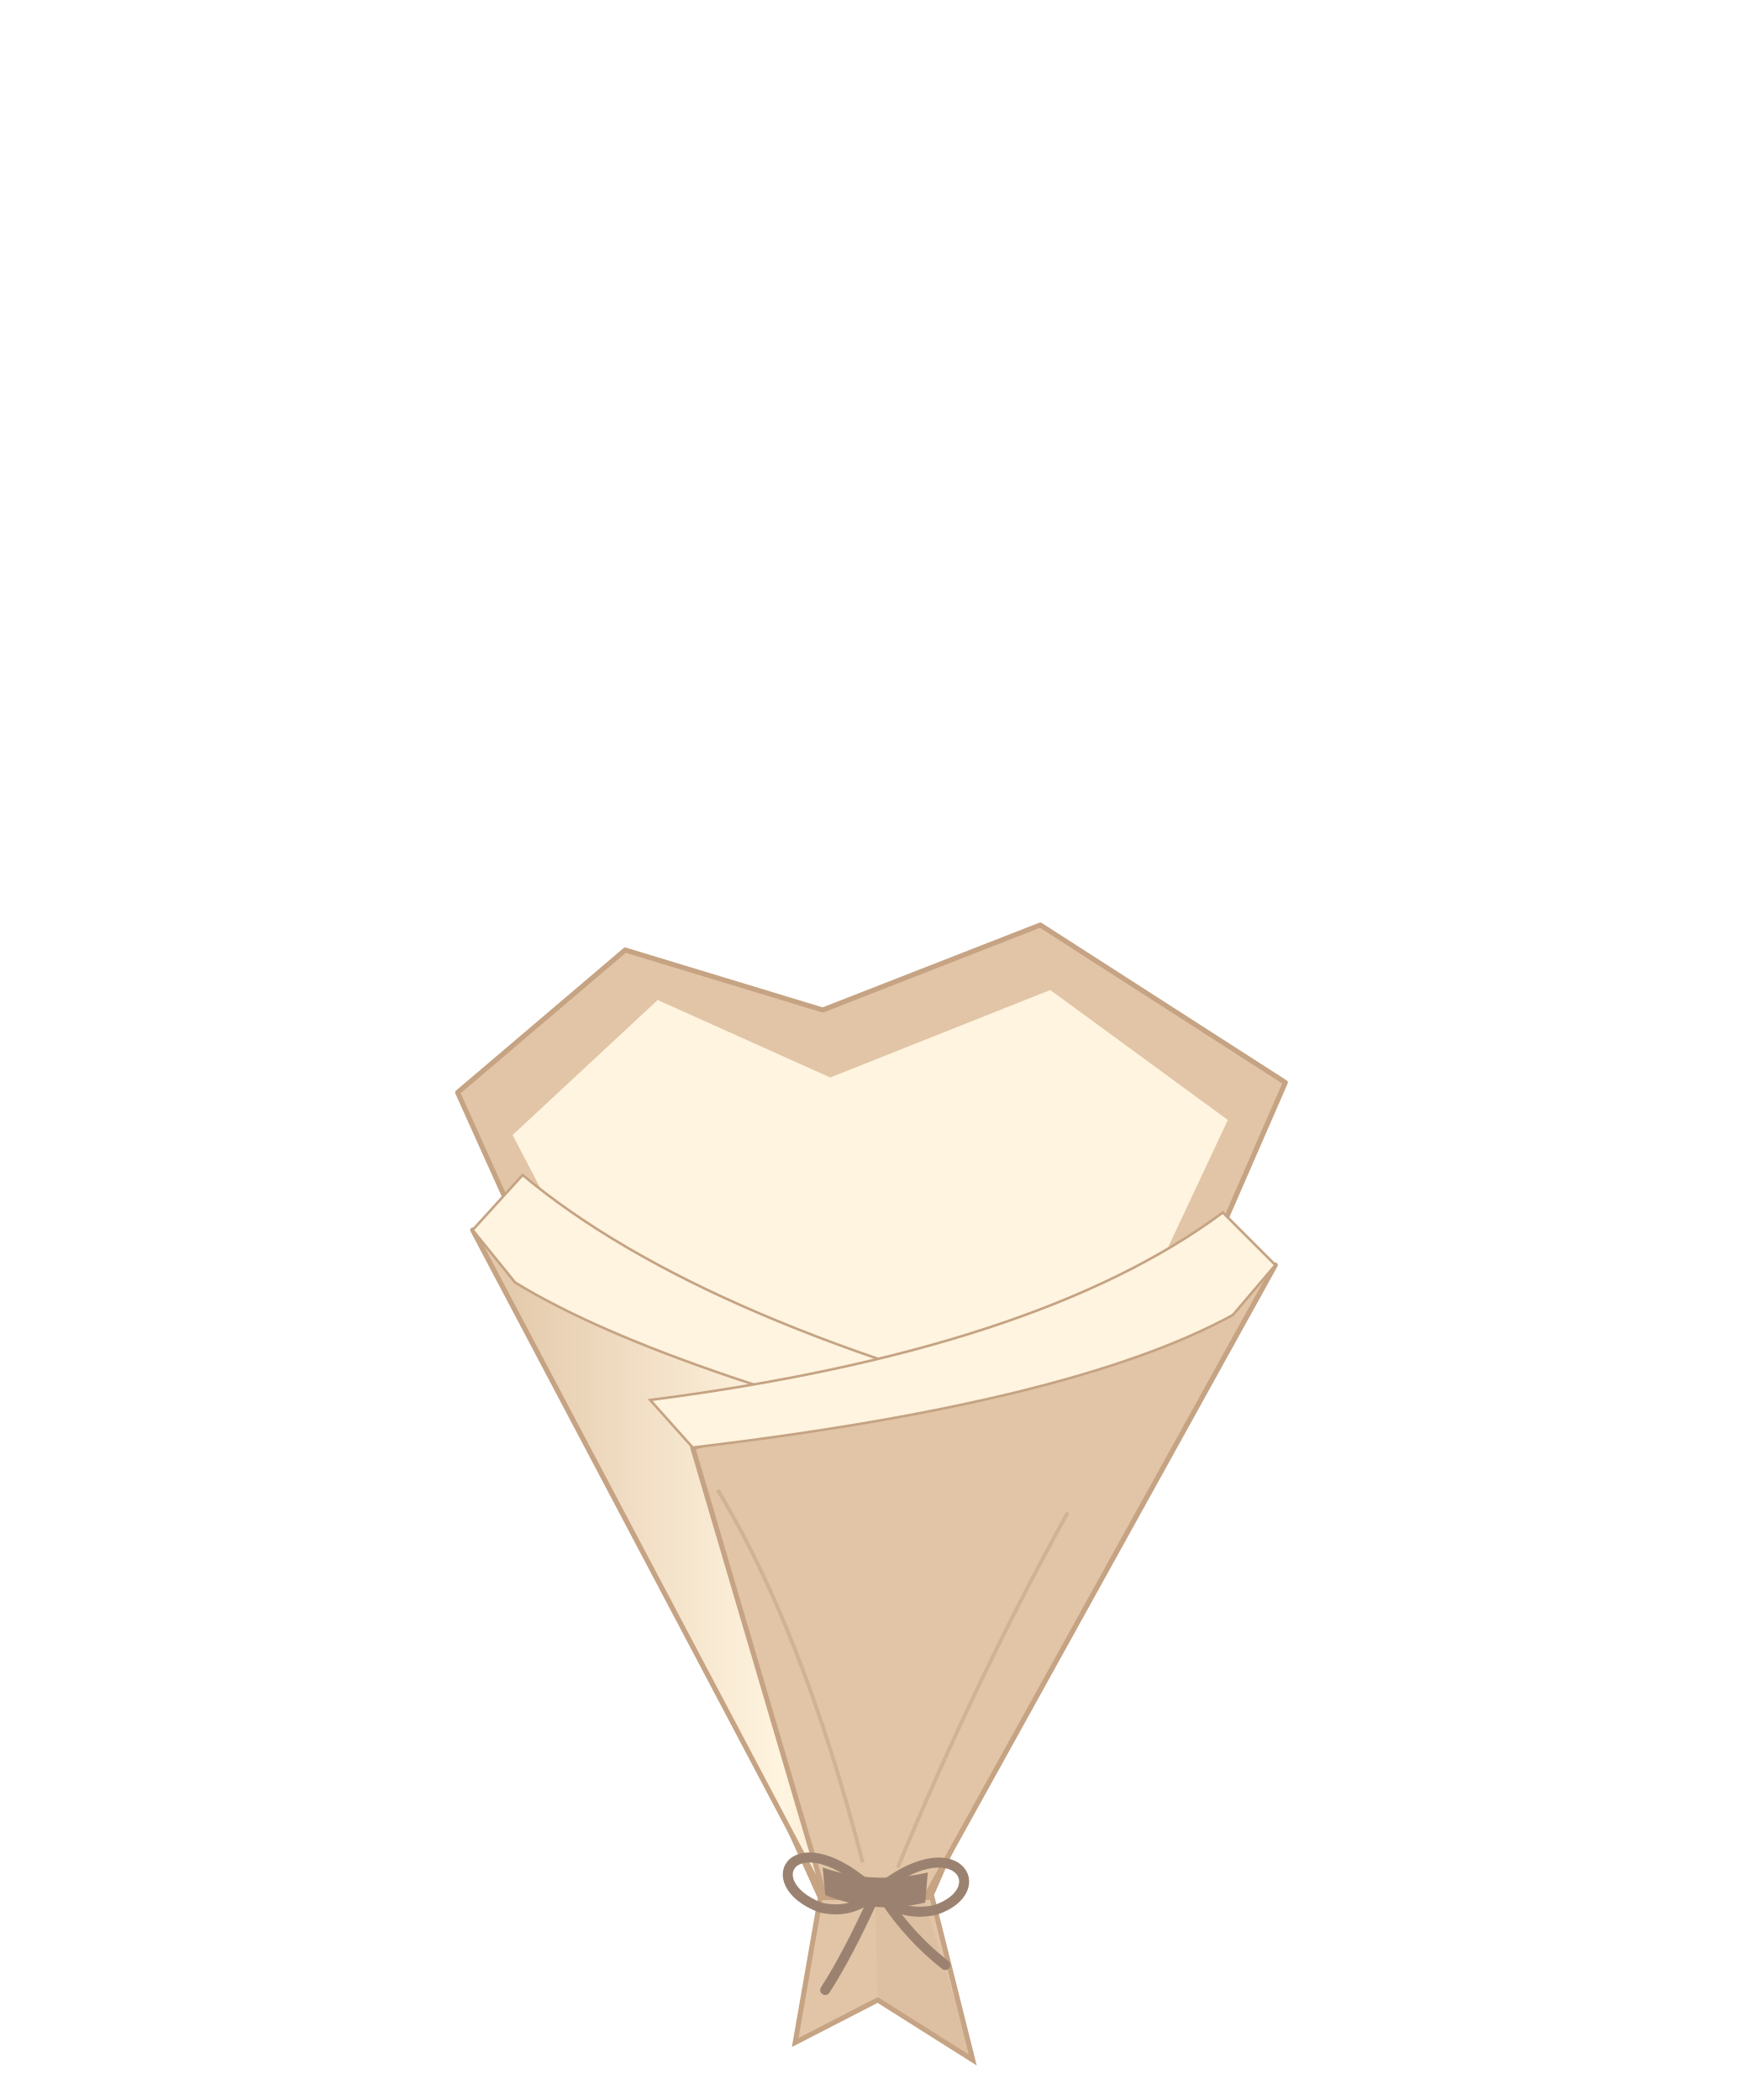
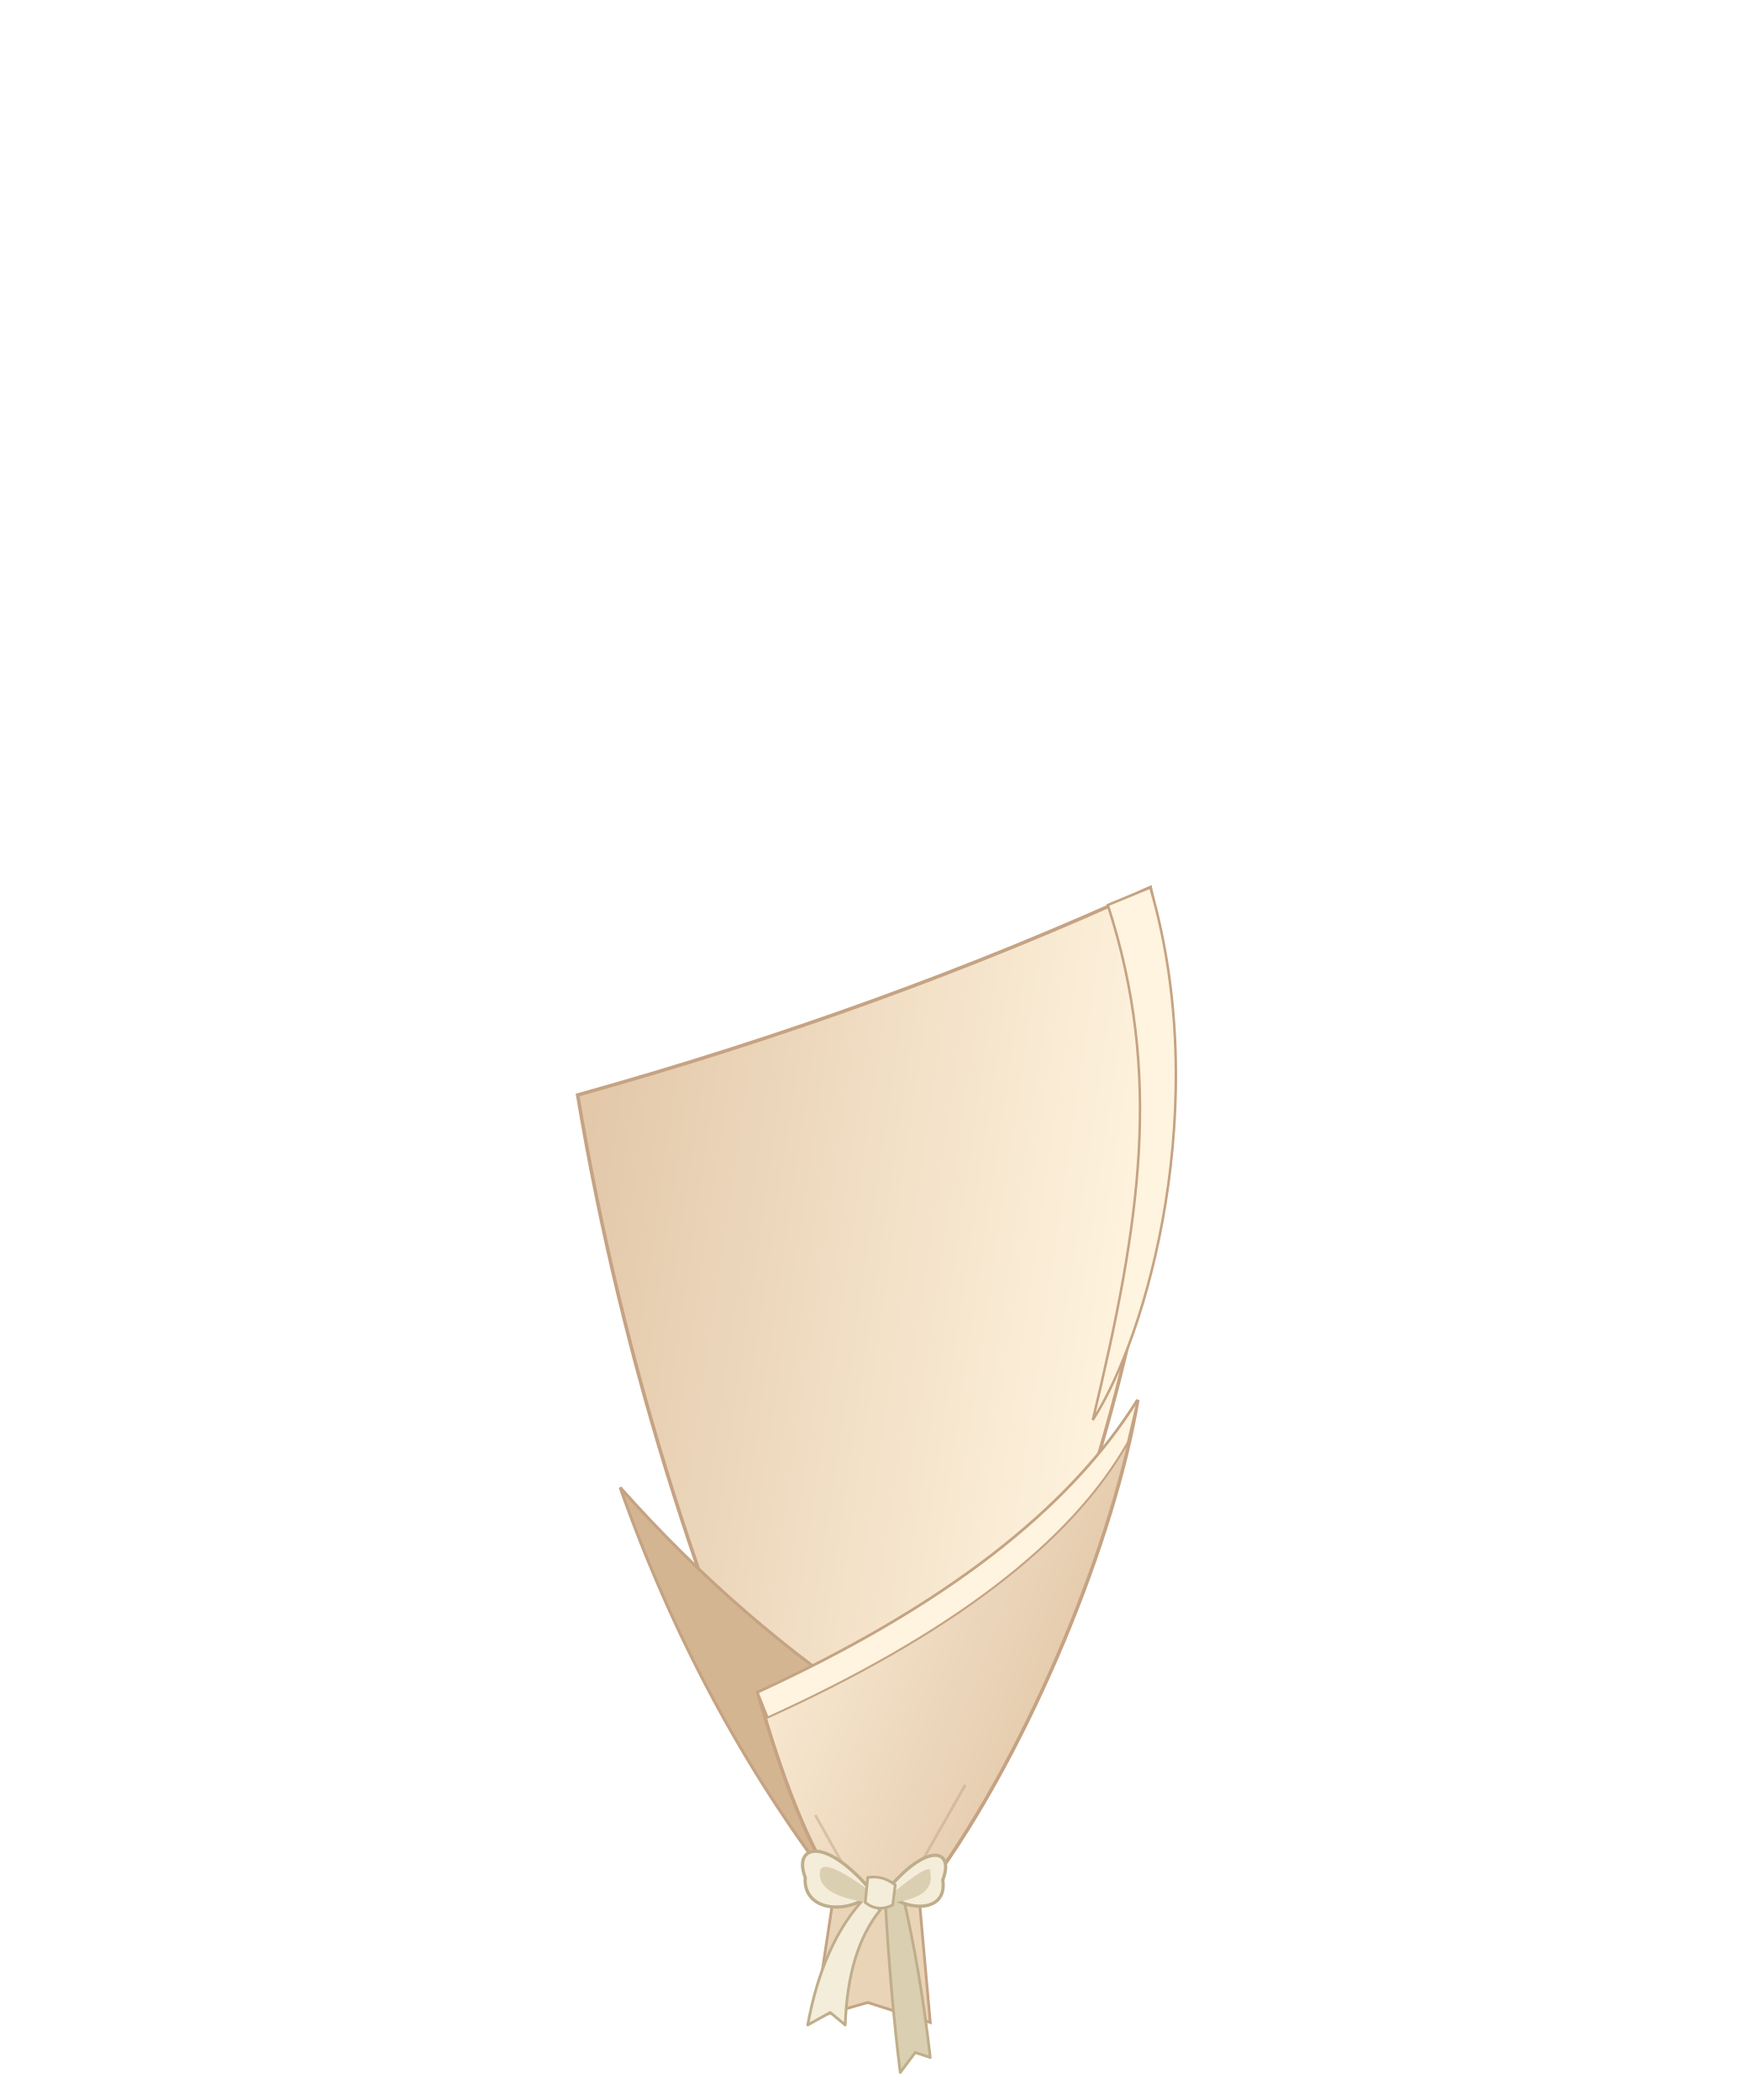
<svg xmlns="http://www.w3.org/2000/svg" viewBox="0 0 698 840" role="img">
  <defs>
-     <linearGradient id="paper-ivory" x1="0" y1="0" x2="1" y2="0">
+     <polygon id="bouquet-interior" points="447,560 432,620 404,680 378,730 365,747 356,755 344,755 338,747 328,730 307,680 286,620 272,560" />
+     <linearGradient id="paper-ivory" x1="0" y1="0" x2="1" y2=".25">
      <stop stop-color="#e1c5a6" />
-       <stop offset=".52" stop-color="#fff4df" />
+       <stop offset="1" stop-color="#fff4df" />
+     </linearGradient>
+     <linearGradient id="fold-ivory" x1="0" y1="0" x2="1" y2=".5">
+       <stop stop-color="#fff4df" />
      <stop offset="1" stop-color="#e1c5a6" />
    </linearGradient>
  </defs>
-   <path d="M330 748 L318 817 L351 800 L389 824 L370 748Z" fill="#e1c5a6" stroke="#c5a383" stroke-width="2" />
-   <path d="M350 762 L351 800 L389 824 L369 758" fill="#c5a383" opacity=".16" />
-   <path d="M183 437 L250 380 L329 404 L416 370 L514 433 L372 759 L328 759Z" fill="#e1c5a6" stroke="#c5a383" stroke-width="2" stroke-linejoin="round" />
-   <path d="M205 454 L263 400 L332 431 L420 396 L491 448 L354 740Z" fill="#fff4df" />
-   <path d="M189 492 Q267 536 427 588 L369 759 L330 759Z" fill="url(#paper-ivory)" stroke="#c5a383" stroke-width="2" stroke-linejoin="round" />
-   <path d="M189 492 L209 470 Q282 531 443 570 L427 588 Q268 551 206 513Z" fill="#fff4df" stroke="#c5a383" stroke-width="1" />
-   <path d="M510 506 Q430 541 277 579 L330 759 L370 759Z" fill="#e1c5a6" stroke="#c5a383" stroke-width="2" stroke-linejoin="round" />
-   <path d="M510 506 L489 485 Q415 540 260 560 L277 579 Q429 561 493 526Z" fill="#fff4df" stroke="#c5a383" stroke-width="1" />
-   <path d="M287 596 Q321 652 345 745 M427 605 Q391 670 359 747" fill="none" stroke="#c5a383" stroke-width="1.5" opacity=".55" />
-   <path d="M329 747 Q349 754 371 749 L370 761 Q350 766 330 758Z" fill="#9b8270" />
-   <path d="M350 757 C318 727 302 753 328 763 Q341 766 350 757 C382 730 398 756 374 764 Q360 767 350 757 M349 760 Q339 782 330 796 M354 760 Q364 775 378 786" fill="none" stroke="#9b8270" stroke-width="4" stroke-linecap="round" />
+   <path d="M231 438 Q353 404 460 355 Q491 495 374 754 L331 754 Q258 600 231 438Z" fill="url(#paper-ivory)" stroke="#c5a383" stroke-width="1.4" />
+   <path d="M460 355 C485 441 459 534 437 568 C456 489 465 430 443 362Z" fill="#fff4df" stroke="#c5a383" stroke-width="1" />
+   <path d="M334 754 L326 807 L347 801 L372 809 L367 753Z" fill="#ead4b8" stroke="#c5a383" stroke-width="1.1" />
+   <path d="M248 595 Q296 649 353 686 L333 754 Q279 683 248 595Z" fill="#d4b591" stroke="#c5a383" stroke-width="1.2" />
+   <path d="M455 560 Q414 626 303 677 Q318 730 334 754 Q352 764 372 754 C413 698 446 614 455 560Z" fill="url(#fold-ivory)" stroke="#c5a383" stroke-width="1.4" />
+   <path d="M455 560 Q414 626 303 677 L307 687 Q417 637 451 577Z" fill="#fff4df" stroke="#c5a383" stroke-width=".8" />
+   <path d="M326 726 L340 751 M386 714 L365 751" fill="none" stroke="#c5a383" stroke-width="1.1" opacity=".5" />
+   <path d="M329 750 Q352 757 374 749 L373 758 Q350 765 330 758Z" fill="#dbcfb1" stroke="#bfae8b" stroke-width=".9" />
+   <path d="M346 759 Q329 777 323 810 L332 805 L338 810 Q339 780 352 764Z" fill="#f4edda" stroke="#bfae8b" stroke-width="1.1" stroke-linejoin="round" />
+   <path d="M354 760 Q356 797 360 829 L366 821 L372 823 Q368 788 361 758Z" fill="#dbcfb1" stroke="#bfae8b" stroke-width="1.1" stroke-linejoin="round" />
+   <path d="M349 757 C330 734 317 738 322 751 C321 765 340 766 349 757Z" fill="#f4edda" stroke="#bfae8b" stroke-width="1.3" />
+   <path d="M350 758 Q330 743 328 748 Q326 758 347 761Z" fill="#dbcfb1" />
+   <path d="M354 757 C370 737 382 739 377 752 C379 765 363 765 354 757Z" fill="#f4edda" stroke="#bfae8b" stroke-width="1.3" />
+   <path d="M356 758 Q373 744 372 749 Q374 759 357 761Z" fill="#dbcfb1" />
+   <path d="M347 751 Q353 750 358 754 L357 762 Q351 765 346 761Z" fill="#f4edda" stroke="#bfae8b" stroke-width="1.1" />
</svg>
